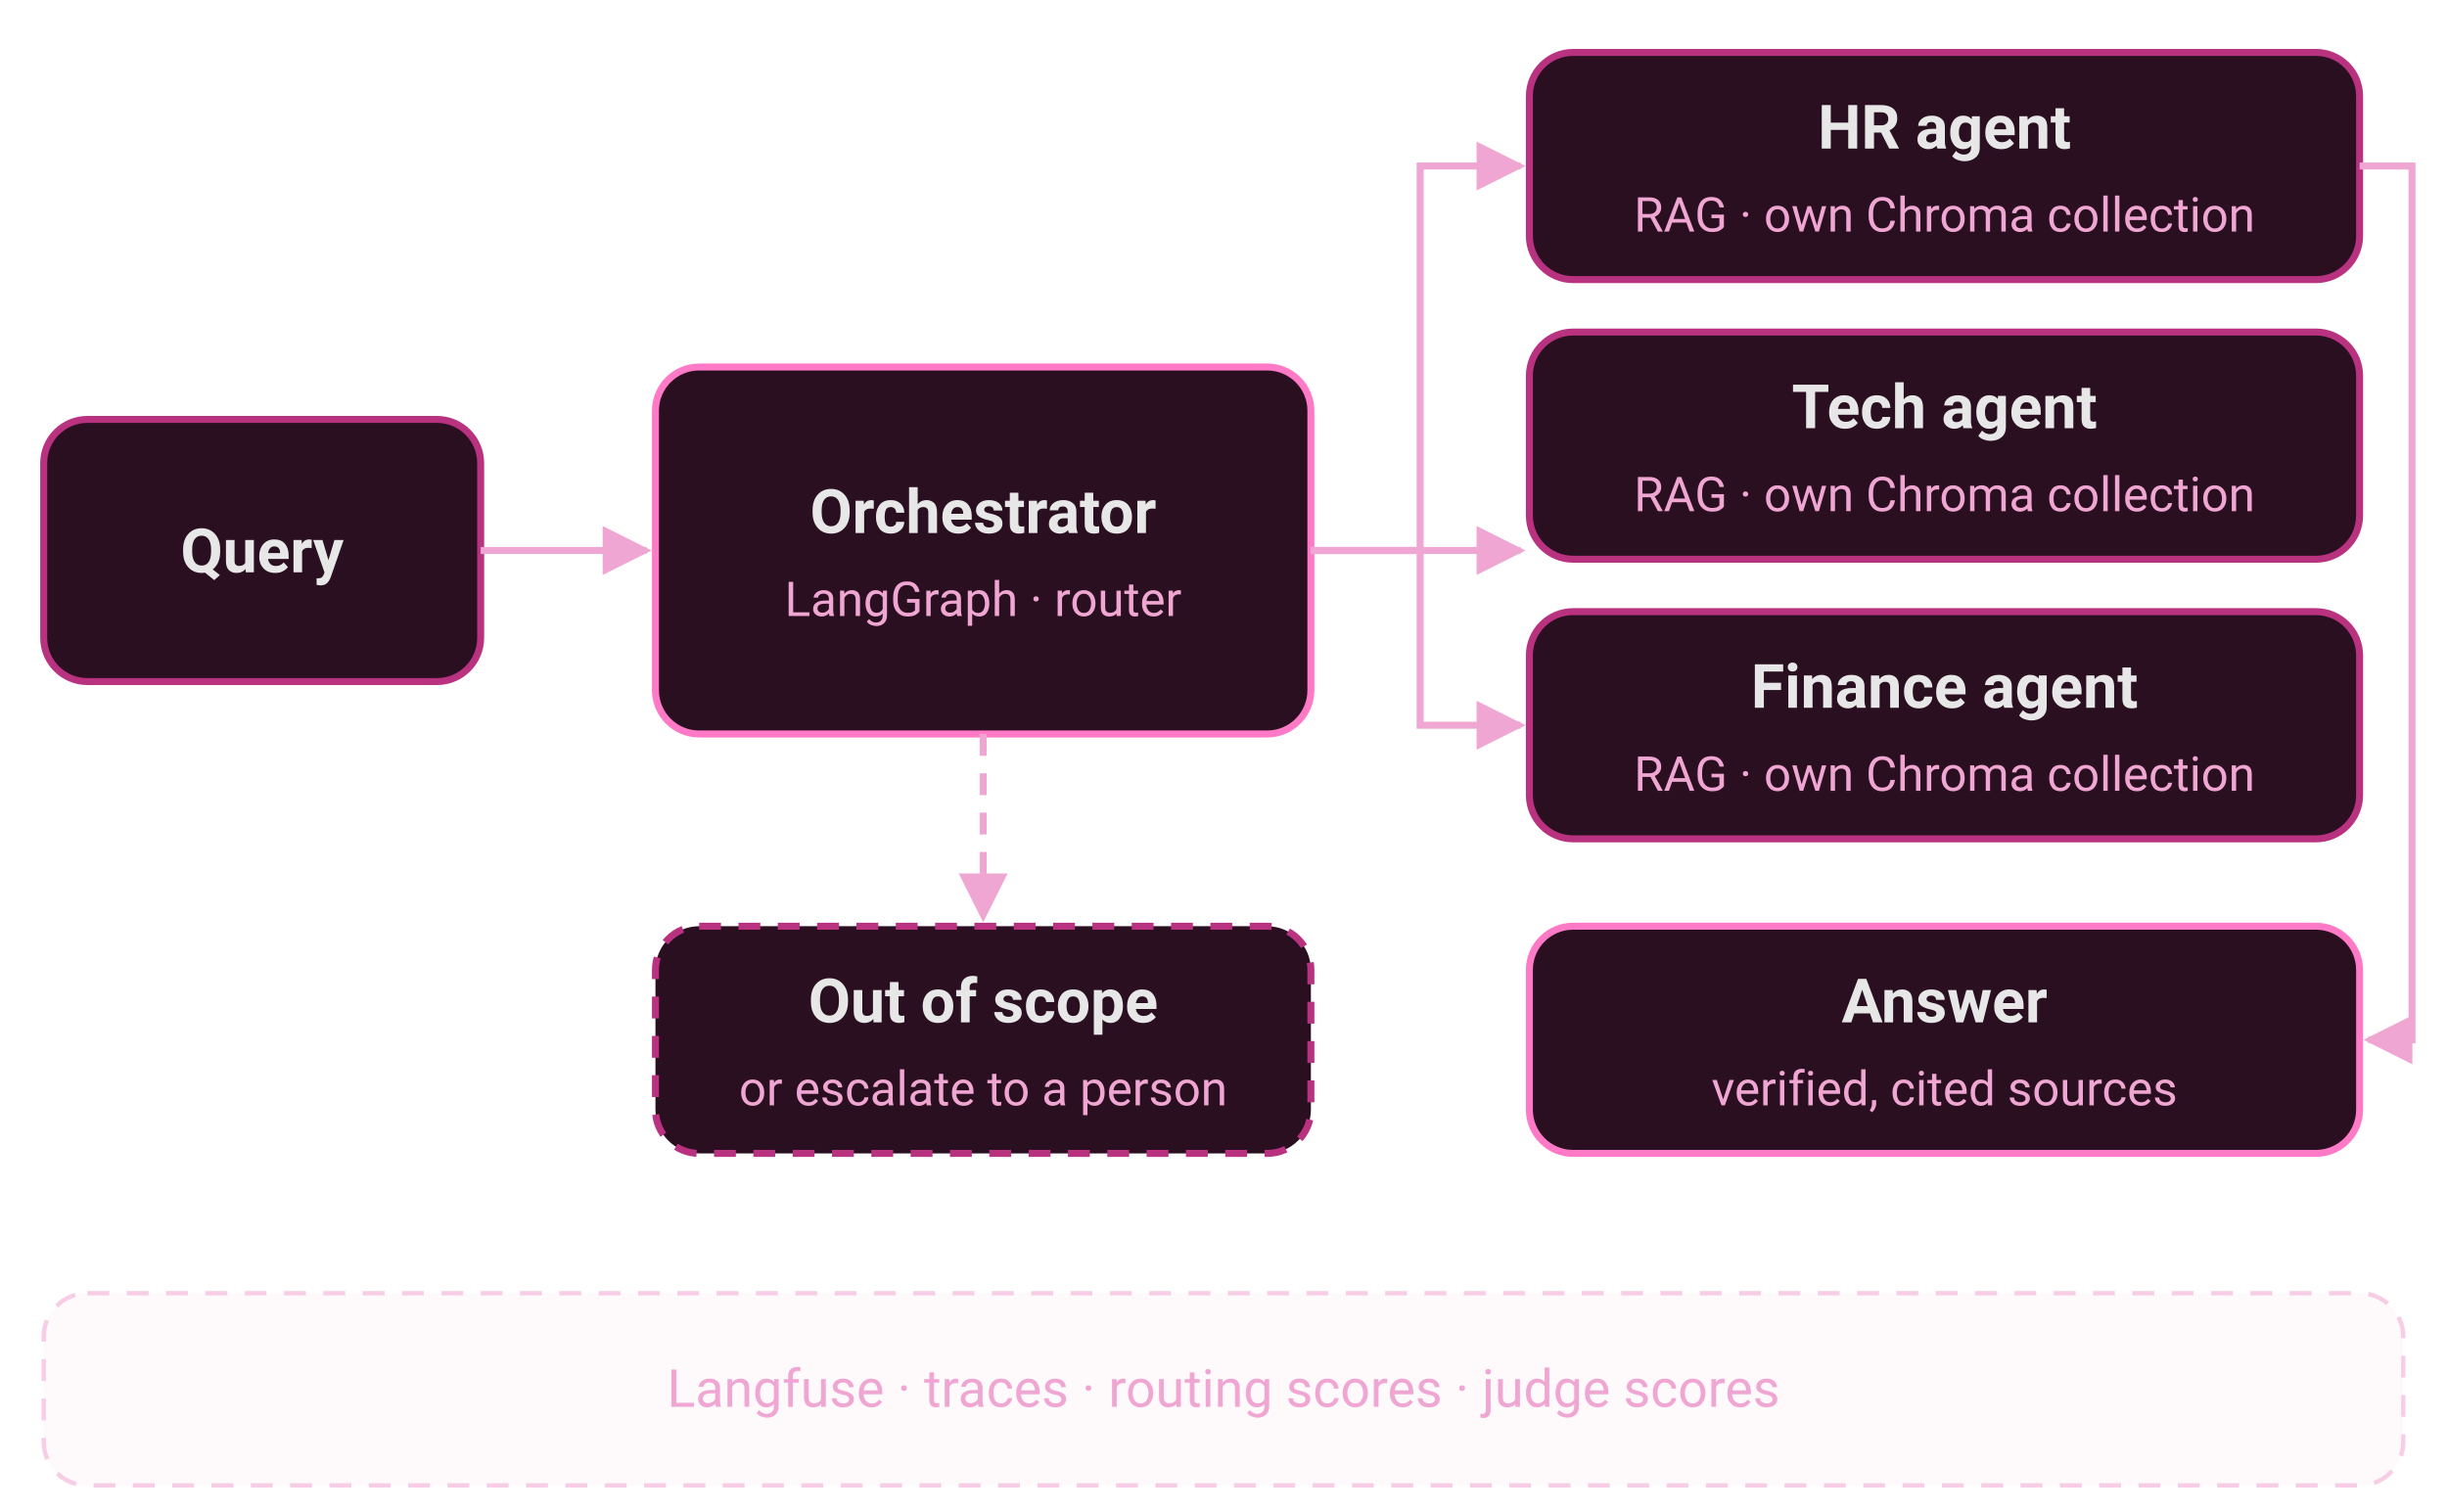
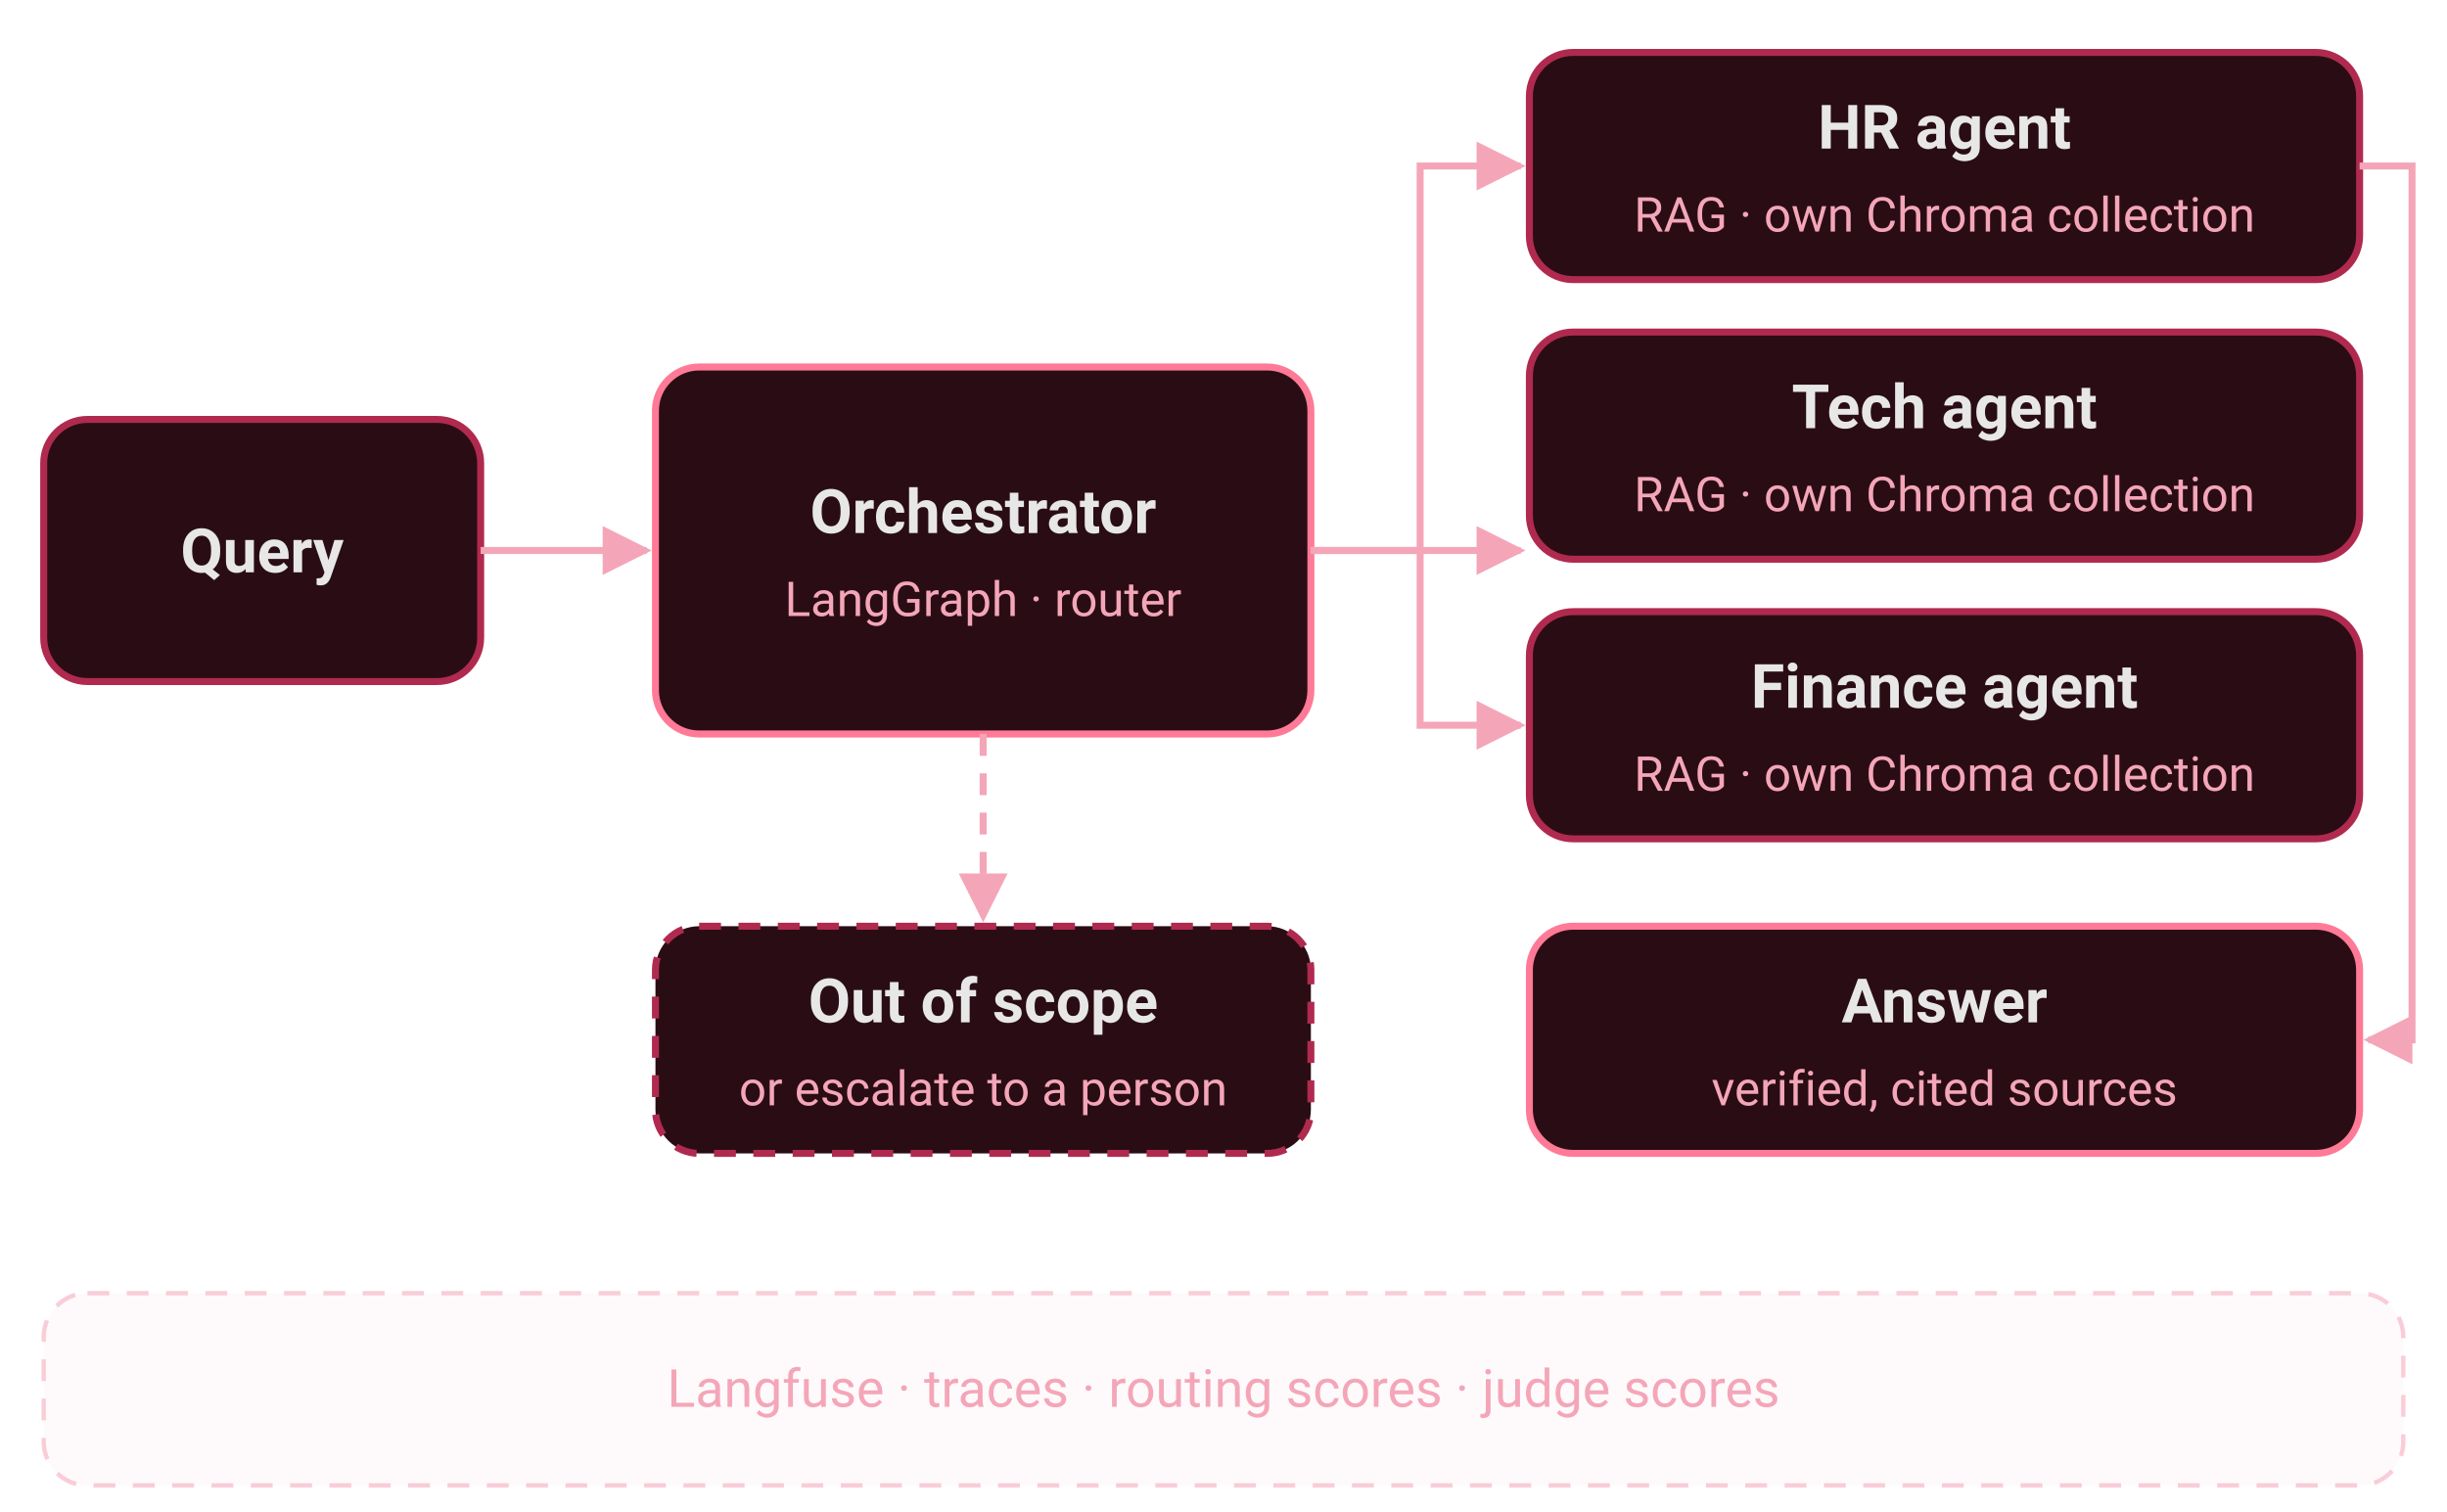
<svg xmlns="http://www.w3.org/2000/svg" viewBox="0 0 560 346" role="img" aria-labelledby="t d">
  <defs>
    <marker id="a" viewBox="0 0 10 10" refX="9" refY="5" markerWidth="7" markerHeight="7" orient="auto-start-reverse">
-       <path d="M0 0 L10 5 L0 10 z" fill="#f0a6d2" />
+       <path d="M0 0 L10 5 L0 10 z" fill="#f4a6b8" />
    </marker>
    <style>
      text { font-family: Satoshi, 'Segoe UI', Roboto, Arial, sans-serif; text-anchor: middle; }
      .t { fill: #e7e7e7; font-size: 14px; font-weight: 700; }
-       .s { fill: #f0a6d2; font-size: 11px; }
-       .b { fill: #f0a6d2; font-size: 12px; }
-       .l { fill: #a5a5a5; font-size: 11px; letter-spacing: 1px; }
+       .s { fill: #f4a6b8; font-size: 11px; }
+       .b { fill: #f4a6b8; font-size: 12px; }
+       .l { fill: #c9c9c9; font-size: 11px; letter-spacing: 1px; }
    </style>
  </defs>
-   <rect x="10" y="96" width="100" height="60" rx="10" fill="#2a0f20" stroke="#b83280" stroke-width="1.6" />
+   <rect x="10" y="96" width="100" height="60" rx="10" fill="#2a0d14" stroke="#b02a4f" stroke-width="1.6" />
  <text x="60.0" y="131.0" class="t">Query</text>
-   <rect x="150" y="84" width="150" height="84" rx="10" fill="#2a0f20" stroke="#ff7ac6" stroke-width="1.6" />
+   <rect x="150" y="84" width="150" height="84" rx="10" fill="#2a0d14" stroke="#ff7a96" stroke-width="1.6" />
  <text x="225.0" y="122.0" class="t">Orchestrator</text>
  <text x="225.0" y="141.0" class="s">LangGraph · router</text>
-   <rect x="350" y="12" width="190" height="52" rx="10" fill="#2a0f20" stroke="#b83280" stroke-width="1.6" />
+   <rect x="350" y="12" width="190" height="52" rx="10" fill="#2a0d14" stroke="#b02a4f" stroke-width="1.6" />
  <text x="445.0" y="34.0" class="t">HR agent</text>
  <text x="445.0" y="53.0" class="s">RAG · own Chroma collection</text>
-   <rect x="350" y="76" width="190" height="52" rx="10" fill="#2a0f20" stroke="#b83280" stroke-width="1.6" />
+   <rect x="350" y="76" width="190" height="52" rx="10" fill="#2a0d14" stroke="#b02a4f" stroke-width="1.6" />
  <text x="445.0" y="98.0" class="t">Tech agent</text>
  <text x="445.0" y="117.0" class="s">RAG · own Chroma collection</text>
-   <rect x="350" y="140" width="190" height="52" rx="10" fill="#2a0f20" stroke="#b83280" stroke-width="1.6" />
+   <rect x="350" y="140" width="190" height="52" rx="10" fill="#2a0d14" stroke="#b02a4f" stroke-width="1.6" />
  <text x="445.0" y="162.0" class="t">Finance agent</text>
  <text x="445.0" y="181.0" class="s">RAG · own Chroma collection</text>
-   <rect x="350" y="212" width="190" height="52" rx="10" fill="#2a0f20" stroke="#ff7ac6" stroke-width="1.6" />
+   <rect x="350" y="212" width="190" height="52" rx="10" fill="#2a0d14" stroke="#ff7a96" stroke-width="1.6" />
  <text x="445.0" y="234.0" class="t">Answer</text>
  <text x="445.0" y="253.0" class="s">verified, cited sources</text>
-   <rect x="150" y="212" width="150" height="52" rx="10" fill="#2a0f20" stroke="#b83280" stroke-width="1.6" stroke-dasharray="5 4" />
+   <rect x="150" y="212" width="150" height="52" rx="10" fill="#2a0d14" stroke="#b02a4f" stroke-width="1.6" stroke-dasharray="5 4" />
  <text x="225.0" y="234.0" class="t">Out of scope</text>
  <text x="225.0" y="253.0" class="s">or escalate to a person</text>
-   <path d="M110 126 H148" fill="none" stroke="#f0a6d2" stroke-width="1.6" marker-end="url(#a)" />
-   <path d="M300 126 H325 V38 H348" fill="none" stroke="#f0a6d2" stroke-width="1.6" marker-end="url(#a)" />
-   <path d="M300 126 H348" fill="none" stroke="#f0a6d2" stroke-width="1.6" marker-end="url(#a)" />
-   <path d="M300 126 H325 V166 H348" fill="none" stroke="#f0a6d2" stroke-width="1.6" marker-end="url(#a)" />
-   <path d="M225 168 V210" fill="none" stroke="#f0a6d2" stroke-width="1.6" stroke-dasharray="5 4" marker-end="url(#a)" />
-   <path d="M540 38 H552 V238 H542" fill="none" stroke="#f0a6d2" stroke-width="1.6" marker-end="url(#a)" />
-   <rect x="10" y="296" width="540" height="44" rx="10" fill="rgba(240,166,210,0.06)" stroke="#f0a6d2" stroke-opacity="0.55" stroke-dasharray="5 4" />
+   <path d="M110 126 H148" fill="none" stroke="#f4a6b8" stroke-width="1.6" marker-end="url(#a)" />
+   <path d="M300 126 H325 V38 H348" fill="none" stroke="#f4a6b8" stroke-width="1.6" marker-end="url(#a)" />
+   <path d="M300 126 H348" fill="none" stroke="#f4a6b8" stroke-width="1.6" marker-end="url(#a)" />
+   <path d="M300 126 H325 V166 H348" fill="none" stroke="#f4a6b8" stroke-width="1.6" marker-end="url(#a)" />
+   <path d="M225 168 V210" fill="none" stroke="#f4a6b8" stroke-width="1.6" stroke-dasharray="5 4" marker-end="url(#a)" />
+   <path d="M540 38 H552 V238 H542" fill="none" stroke="#f4a6b8" stroke-width="1.6" marker-end="url(#a)" />
+   <rect x="10" y="296" width="540" height="44" rx="10" fill="rgba(244,166,184,0.06)" stroke="#f4a6b8" stroke-opacity="0.55" stroke-dasharray="5 4" />
  <text x="280.0" y="322.0" class="b">Langfuse · traces · routing scores · judge scores</text>
</svg>
